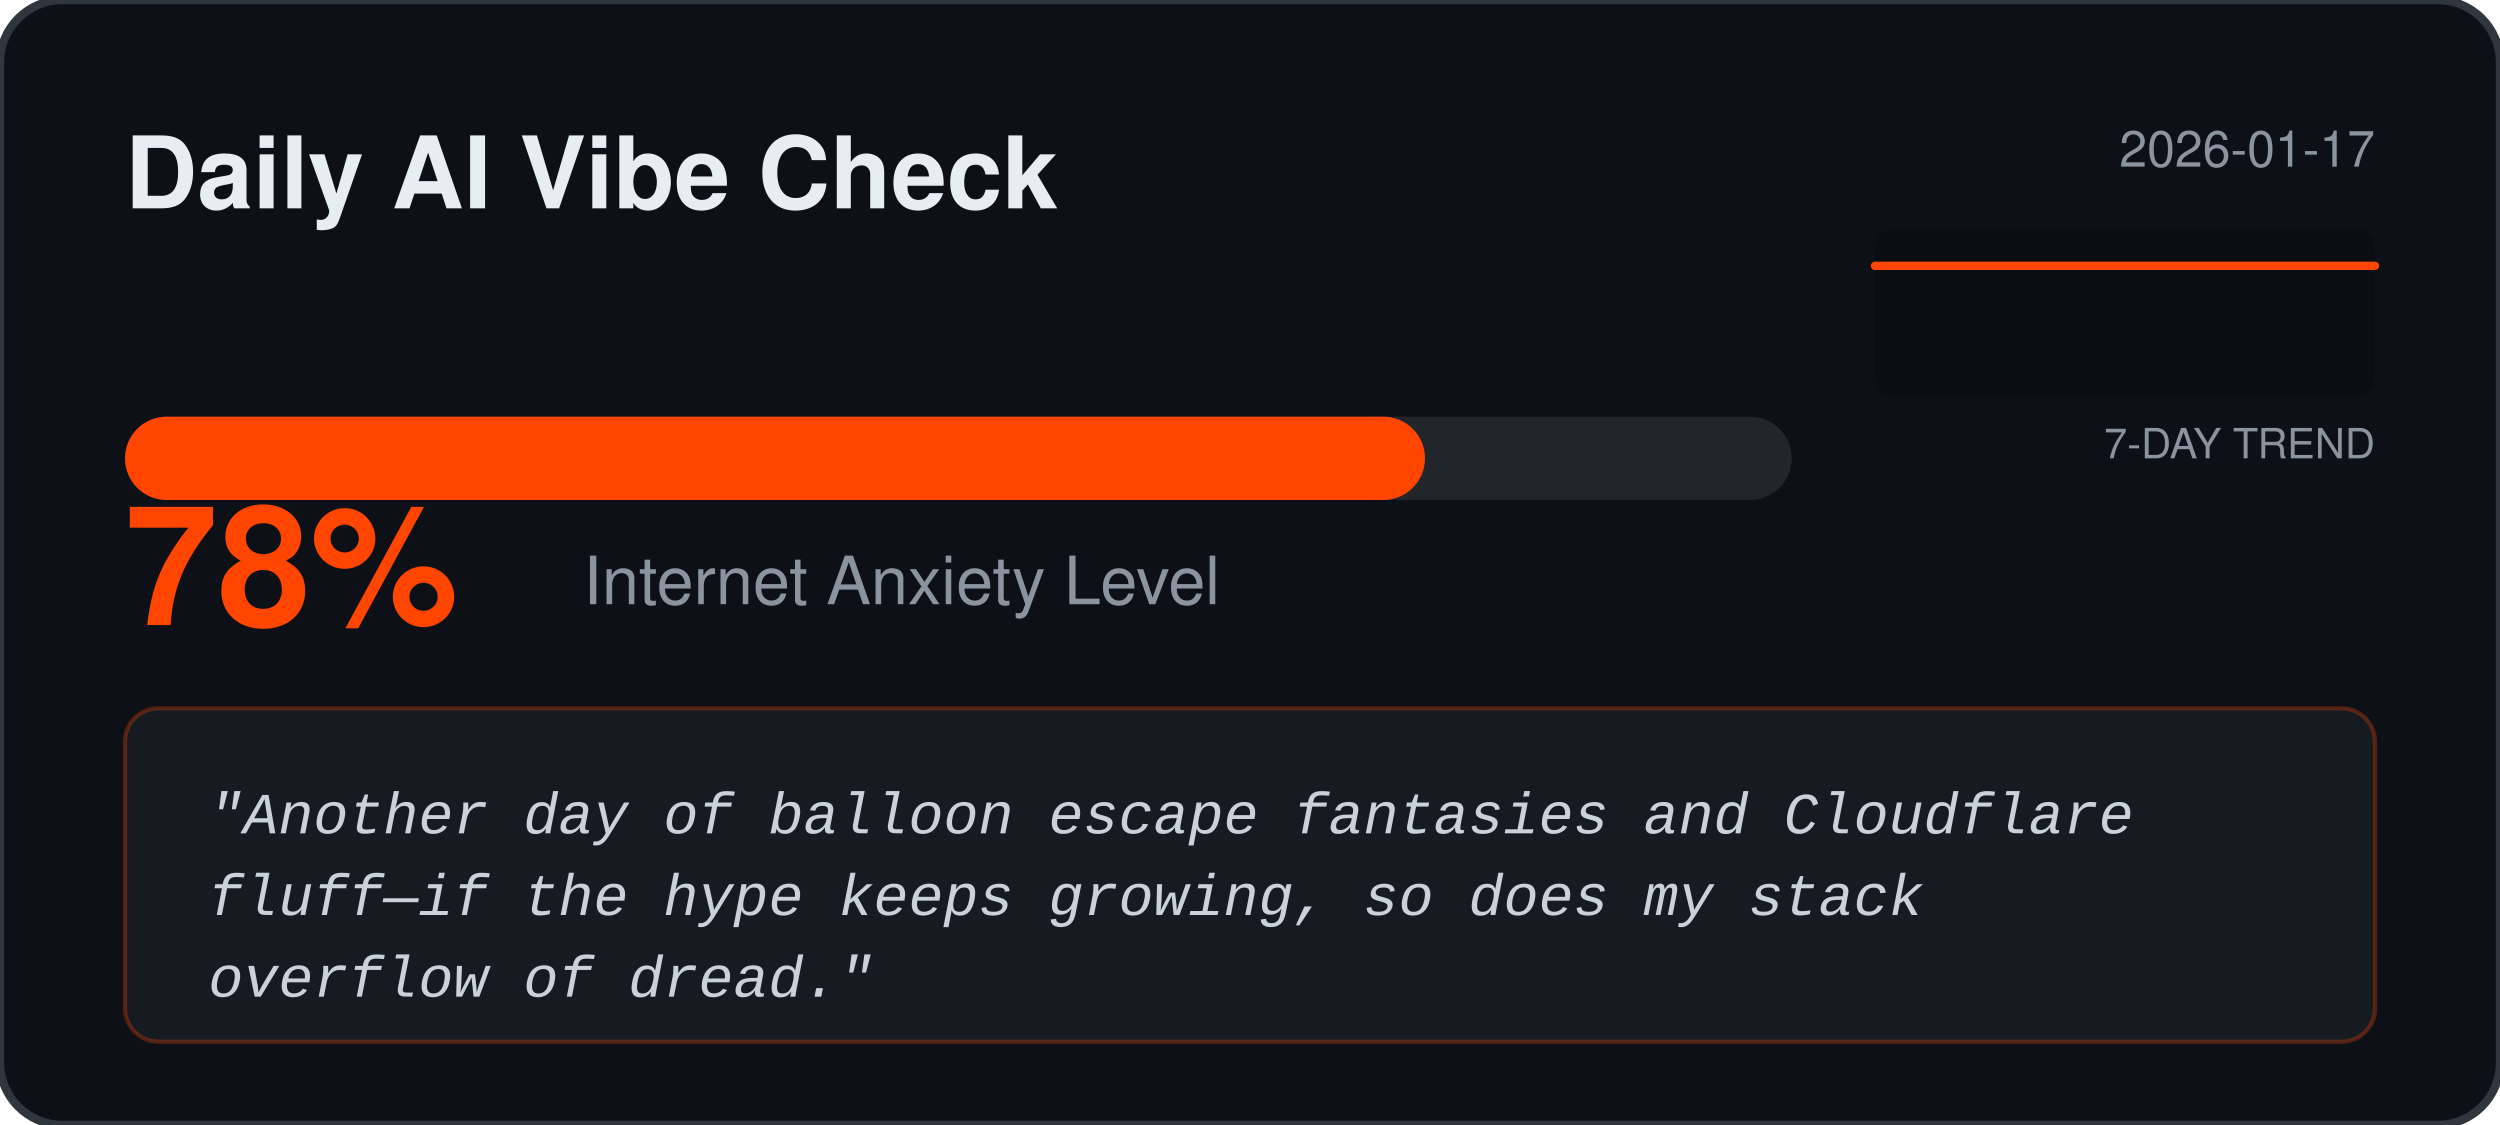
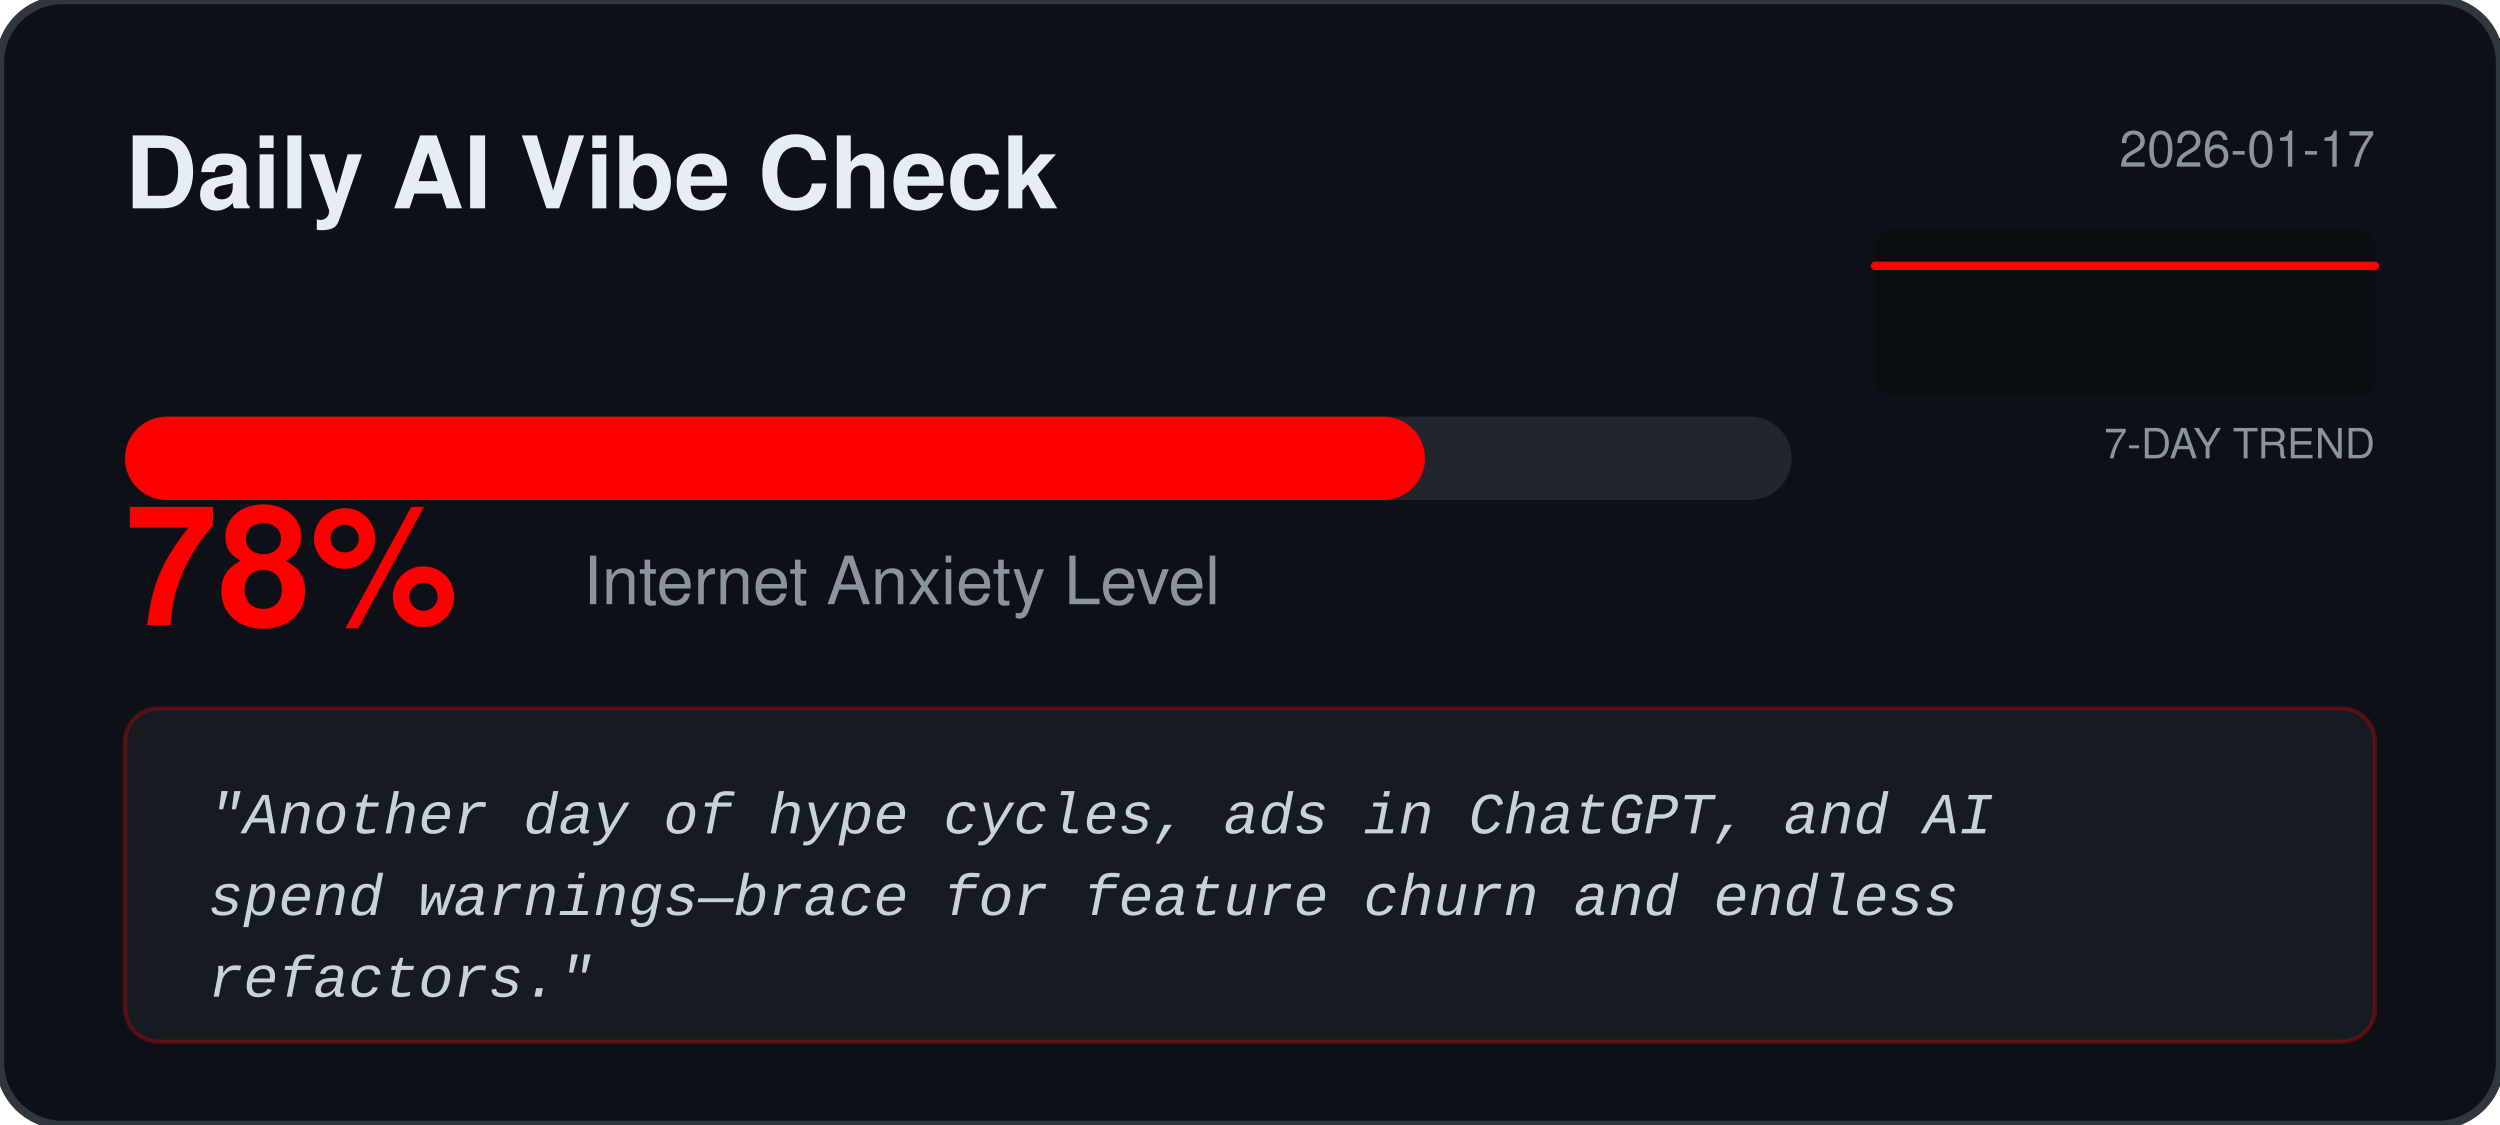
<svg xmlns="http://www.w3.org/2000/svg" width="600" height="270" viewBox="0 0 600 270" fill="none">
  <rect width="600" height="270" rx="15" fill="#0D1117" stroke="#30363D" stroke-width="2" />
  <text x="30" y="50" fill="#E6EDF3" font-family="Segoe UI, Helvetica, sans-serif" font-weight="bold" font-size="24">Daily AI Vibe Check</text>
  <text x="570" y="40" fill="#8B949E" font-family="Segoe UI, Helvetica, sans-serif" font-size="12" text-anchor="end">2026-01-17</text>
  <rect x="450" y="55" width="120" height="40" fill="#000000" fill-opacity="0.2" rx="4" />
  <text x="570" y="110" fill="#8B949E" font-family="Segoe UI, Helvetica, sans-serif" font-size="10" text-anchor="end">7-DAY TREND</text>
-   <polyline points="450.0,63.8 470.0,63.8 490.0,63.8 510.0,63.8 530.0,63.8 550.0,63.8 570.0,63.8" fill="none" stroke="#FF4500" stroke-width="2" stroke-linecap="round" stroke-linejoin="round" />
+   <polyline points="450.0,63.8 470.0,63.8 490.0,63.8 510.0,63.8 530.0,63.8 550.0,63.8 570.0,63.8" fill="none" stroke="#FF0000" stroke-width="2" stroke-linecap="round" stroke-linejoin="round" />
  <rect x="30" y="100" width="400" height="20" rx="10" fill="#21262D" />
-   <rect x="30" y="100" width="312.0" height="20" rx="10" fill="#FF4500" />
-   <text x="30" y="150" fill="#FF4500" font-family="Segoe UI, Helvetica, sans-serif" font-weight="bold" font-size="40">78%</text>
+   <rect x="30" y="100" width="312.0" height="20" rx="10" fill="#FF0000" />
+   <text x="30" y="150" fill="#FF0000" font-family="Segoe UI, Helvetica, sans-serif" font-weight="bold" font-size="40">78%</text>
  <text x="140" y="145" fill="#8B949E" font-family="Segoe UI, Helvetica, sans-serif" font-size="16">Internet Anxiety Level</text>
-   <rect x="30" y="170" width="540" height="80" rx="8" fill="#161B22" stroke="#FF4500" stroke-opacity="0.3" />
+   <rect x="30" y="170" width="540" height="80" rx="8" fill="#161B22" stroke="#FF0000" stroke-opacity="0.3" />
  <text x="50" y="200" fill="#C9D1D9" font-family="Courier New, monospace" font-size="14" font-style="italic">
-     <tspan x="50" dy="0">"Another day of balloon escape fantasies and Cloudflare</tspan>
-     <tspan x="50" dy="1.4em">fluff—if the hype keeps growing, so does my stack</tspan>
-     <tspan x="50" dy="1.4em">overflow of dread."</tspan>
+     <tspan x="50" dy="0">"Another day of hype cycles, ads in ChatGPT, and AI</tspan>
+     <tspan x="50" dy="1.4em">spend warnings—brace for feature churn and endless</tspan>
+     <tspan x="50" dy="1.4em">refactors."</tspan>
  </text>
</svg>
